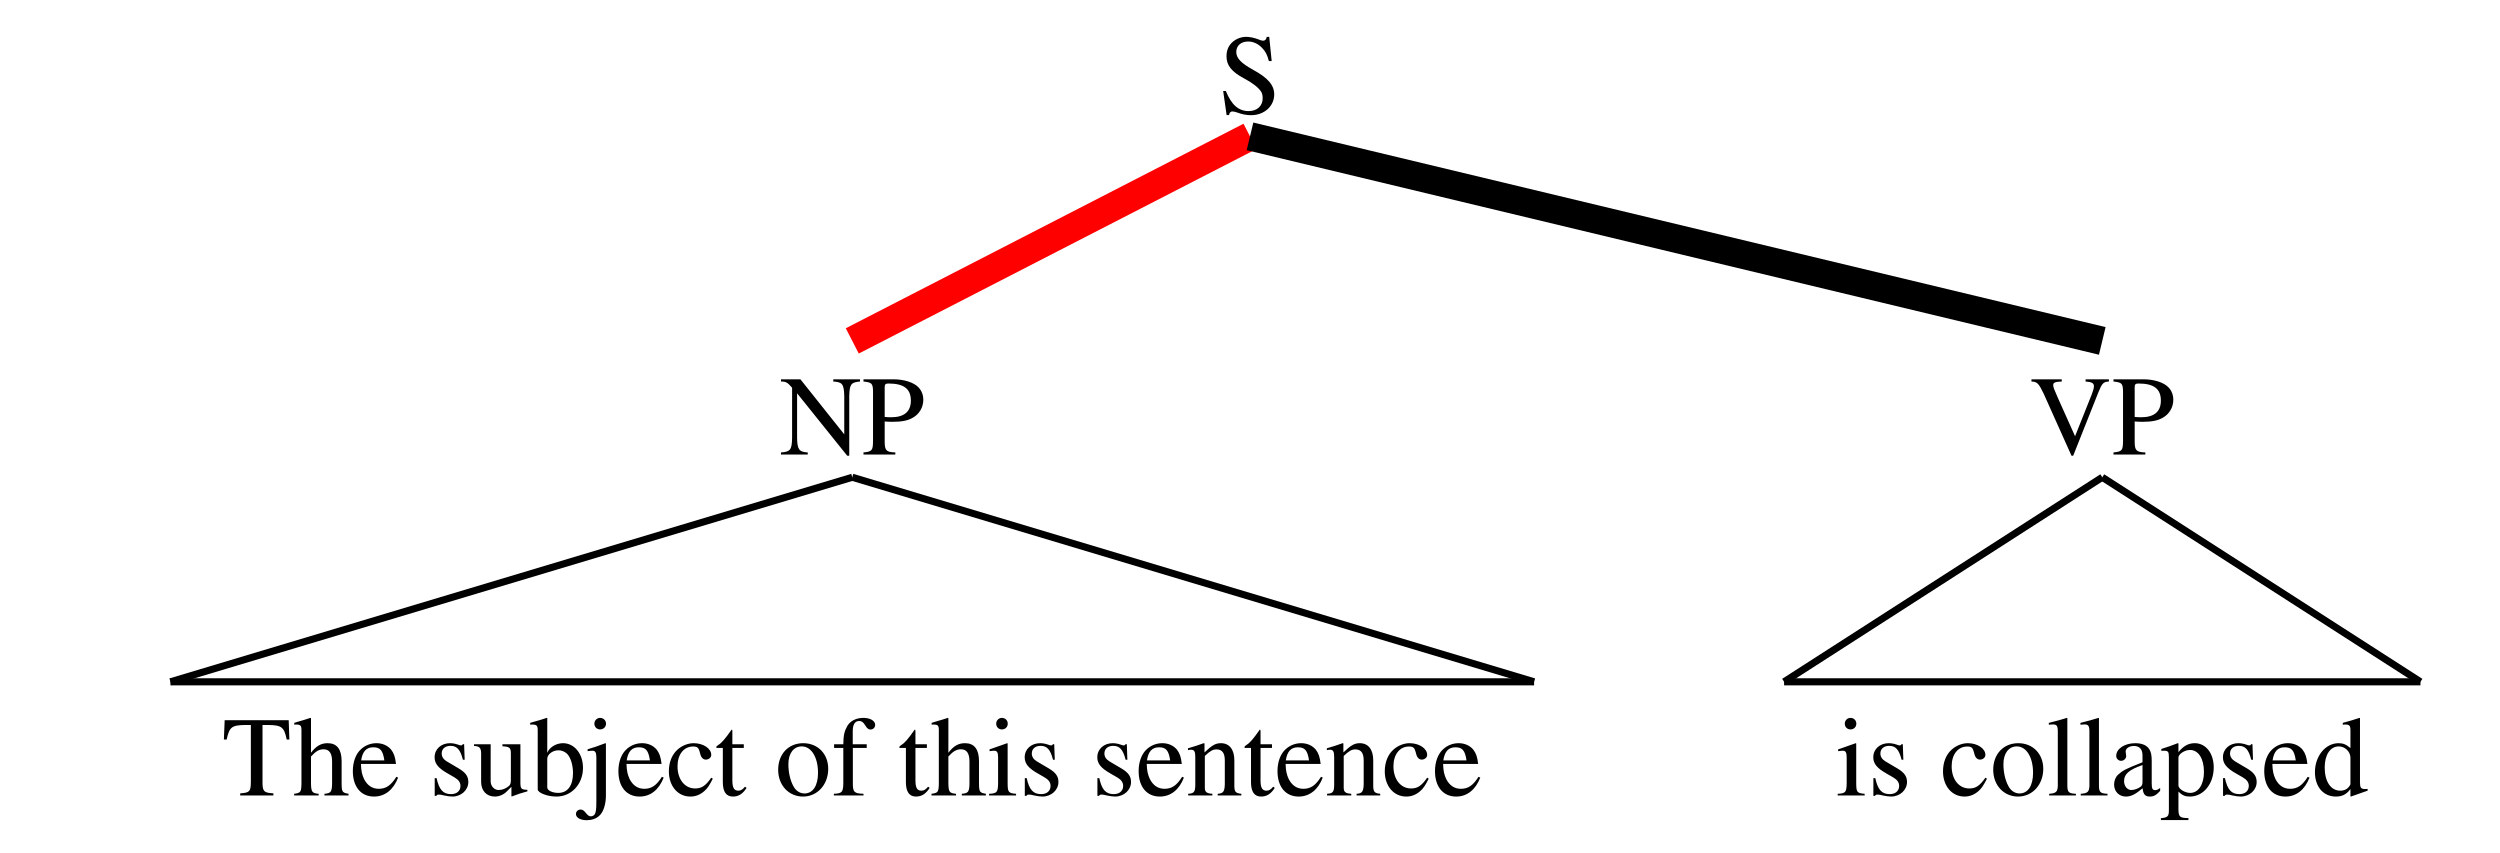
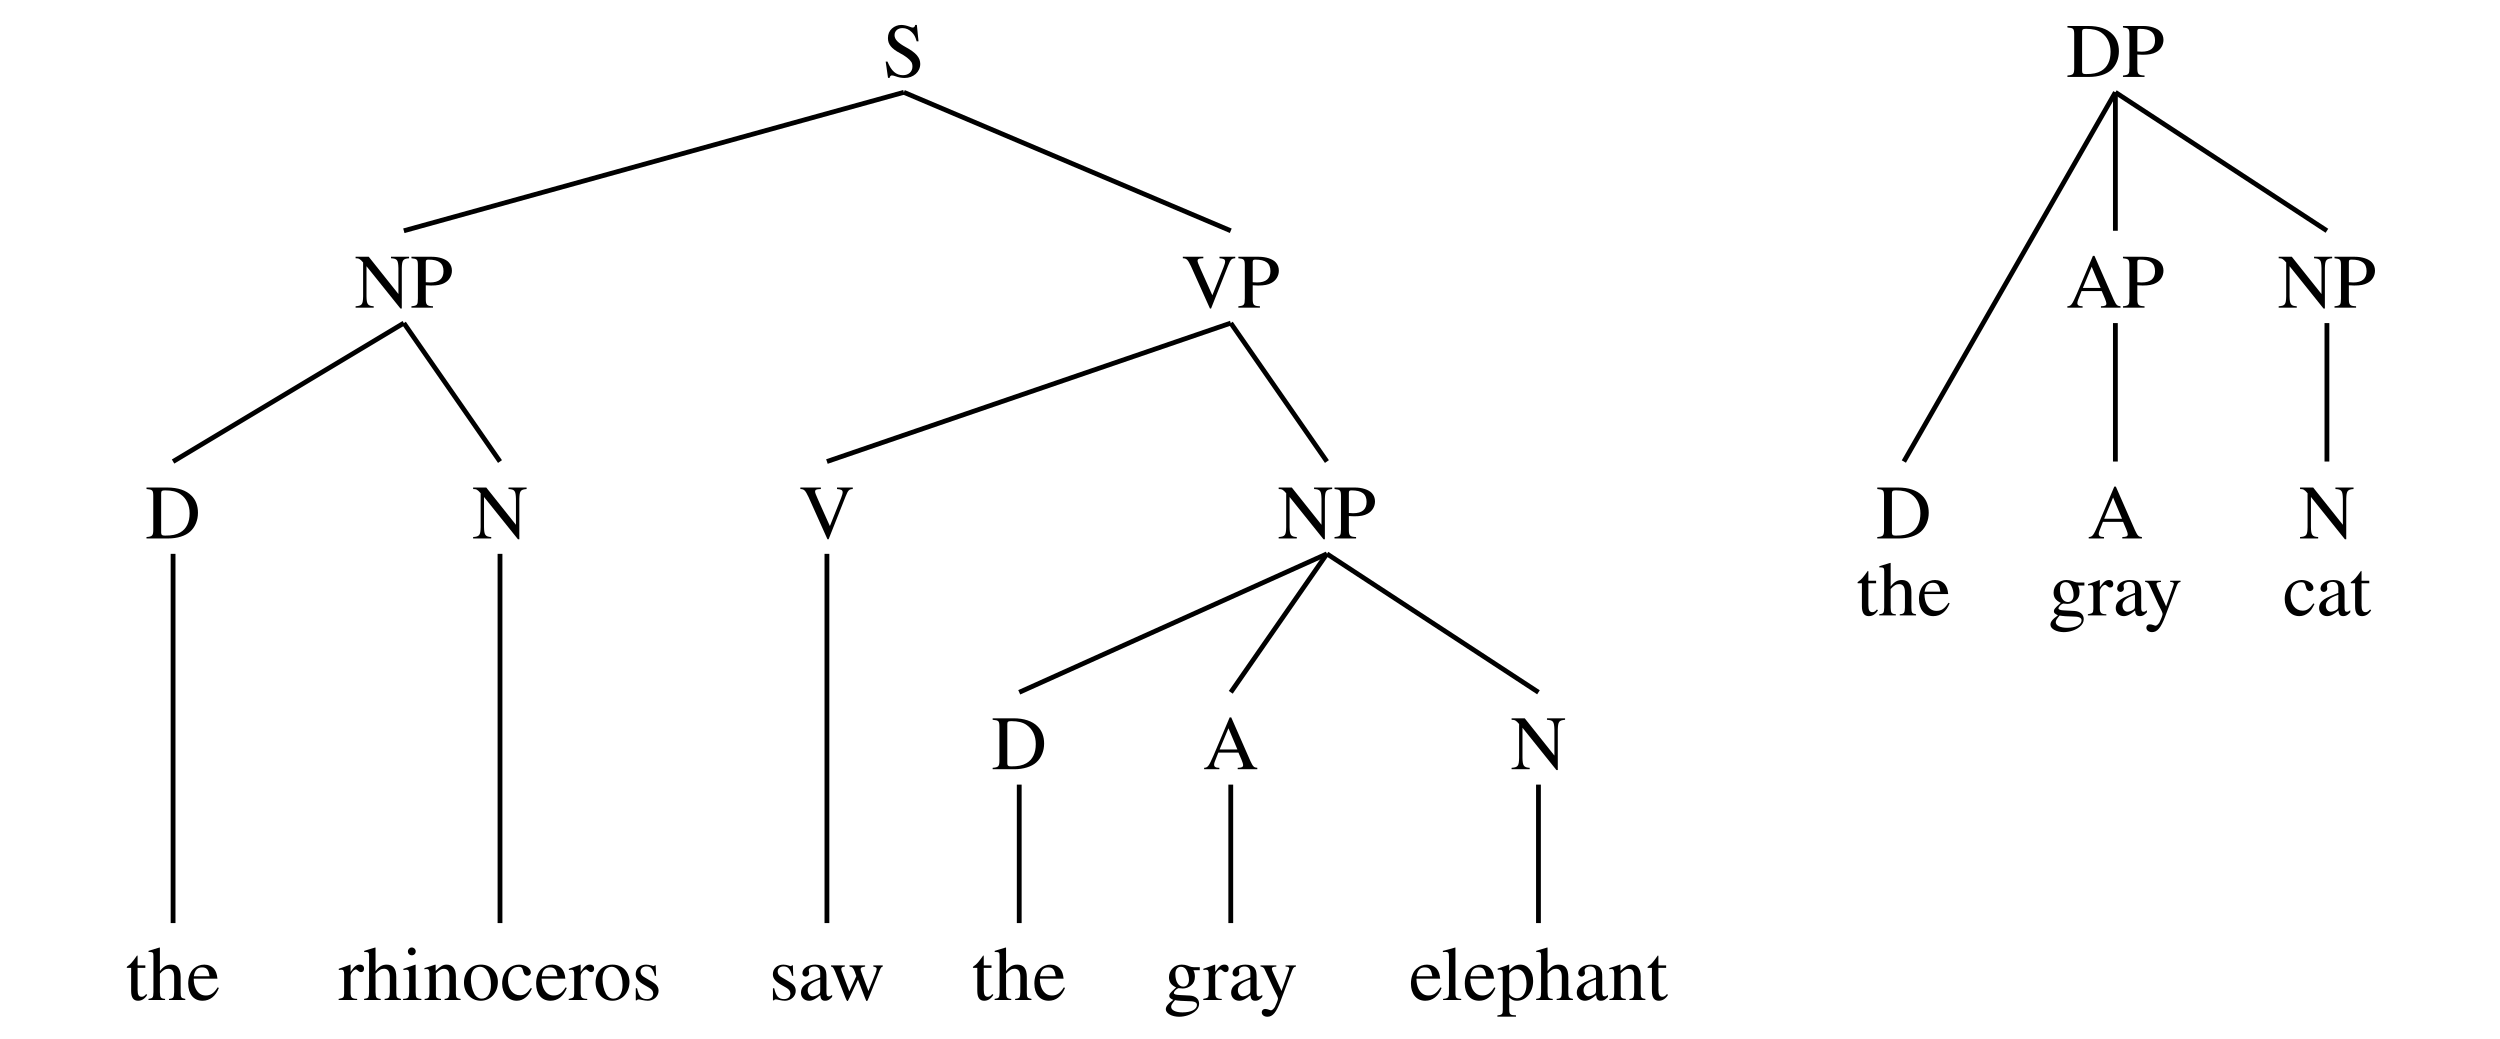
- <svg xmlns="http://www.w3.org/2000/svg" baseProfile="full" height="120px" preserveAspectRatio="xMidYMid meet" style="font-family: times, serif; font-weight: normal; font-style: normal; font-size: 16px;" version="1.1" viewBox="0,0,352.0,120.0" width="352px">
+ <svg xmlns="http://www.w3.org/2000/svg" baseProfile="full" height="216px" preserveAspectRatio="xMidYMid meet" version="1.1" viewBox="0,0,520.0,216.0" width="520px">
  <defs />
-   <svg width="100%" x="0" y="0px">
+   <svg height="216.0" width="344.0" x="16" y="0">
    <defs />
-     <text text-anchor="middle" x="50%" y="16px">S</text>
-   </svg>
-   <svg width="68.182%" x="0%" y="48px">
-     <defs />
-     <svg width="100%" x="0" y="0px">
-       <defs />
-       <text text-anchor="middle" x="50%" y="16px">NP</text>
-     </svg>
-     <svg width="100%" x="0%" y="48px">
+     <svg baseProfile="full" height="216px" preserveAspectRatio="xMidYMid meet" style="font-family: times, serif; font-weight: normal; font-style: normal; font-size: 16px;" version="1.1" viewBox="0,0,344.0,216.0" width="344px">
      <defs />
      <svg width="100%" x="0" y="0px">
        <defs />
-         <text text-anchor="middle" x="50%" y="16px">The subject of this sentence</text>
+         <text text-anchor="middle" x="50%" y="16px">S</text>
      </svg>
+       <svg width="39.535%" x="0%" y="48px">
+         <defs />
+         <svg width="100%" x="0" y="0px">
+           <defs />
+           <text text-anchor="middle" x="50%" y="16px">NP</text>
+         </svg>
+         <svg width="29.412%" x="0%" y="48px">
+           <defs />
+           <svg width="100%" x="0" y="0px">
+             <defs />
+             <text text-anchor="middle" x="50%" y="16px">D</text>
+           </svg>
+           <svg width="100%" x="0%" y="96px">
+             <defs />
+             <svg width="100%" x="0" y="0px">
+               <defs />
+               <text text-anchor="middle" x="50%" y="16px">the</text>
+             </svg>
+           </svg>
+           <line stroke="black" x1="50%" x2="50%" y1="19.2px" y2="96px" />
+         </svg>
+         <line stroke="black" x1="50%" x2="14.706%" y1="19.2px" y2="48px" />
+         <svg width="70.588%" x="29.412%" y="48px">
+           <defs />
+           <svg width="100%" x="0" y="0px">
+             <defs />
+             <text text-anchor="middle" x="50%" y="16px">N</text>
+           </svg>
+           <svg width="100%" x="0%" y="96px">
+             <defs />
+             <svg width="100%" x="0" y="0px">
+               <defs />
+               <text text-anchor="middle" x="50%" y="16px">rhinoceros</text>
+             </svg>
+           </svg>
+           <line stroke="black" x1="50%" x2="50%" y1="19.2px" y2="96px" />
+         </svg>
+         <line stroke="black" x1="50%" x2="64.706%" y1="19.2px" y2="48px" />
+       </svg>
+       <line stroke="black" x1="50%" x2="19.767%" y1="19.2px" y2="48px" />
+       <svg width="60.465%" x="39.535%" y="48px">
+         <defs />
+         <svg width="100%" x="0" y="0px">
+           <defs />
+           <text text-anchor="middle" x="50%" y="16px">VP</text>
+         </svg>
+         <svg width="19.231%" x="0%" y="48px">
+           <defs />
+           <svg width="100%" x="0" y="0px">
+             <defs />
+             <text text-anchor="middle" x="50%" y="16px">V</text>
+           </svg>
+           <svg width="100%" x="0%" y="96px">
+             <defs />
+             <svg width="100%" x="0" y="0px">
+               <defs />
+               <text text-anchor="middle" x="50%" y="16px">saw</text>
+             </svg>
+           </svg>
+           <line stroke="black" x1="50%" x2="50%" y1="19.2px" y2="96px" />
+         </svg>
+         <line stroke="black" x1="50%" x2="9.615%" y1="19.2px" y2="48px" />
+         <svg width="80.769%" x="19.231%" y="48px">
+           <defs />
+           <svg width="100%" x="0" y="0px">
+             <defs />
+             <text text-anchor="middle" x="50%" y="16px">NP</text>
+           </svg>
+           <svg width="23.809%" x="0%" y="48px">
+             <defs />
+             <svg width="100%" x="0" y="0px">
+               <defs />
+               <text text-anchor="middle" x="50%" y="16px">D</text>
+             </svg>
+             <svg width="100%" x="0%" y="48px">
+               <defs />
+               <svg width="100%" x="0" y="0px">
+                 <defs />
+                 <text text-anchor="middle" x="50%" y="16px">the</text>
+               </svg>
+             </svg>
+             <line stroke="black" x1="50%" x2="50%" y1="19.2px" y2="48px" />
+           </svg>
+           <line stroke="black" x1="50%" x2="11.905%" y1="19.2px" y2="48px" />
+           <svg width="28.571%" x="23.809%" y="48px">
+             <defs />
+             <svg width="100%" x="0" y="0px">
+               <defs />
+               <text text-anchor="middle" x="50%" y="16px">A</text>
+             </svg>
+             <svg width="100%" x="0%" y="48px">
+               <defs />
+               <svg width="100%" x="0" y="0px">
+                 <defs />
+                 <text text-anchor="middle" x="50%" y="16px">gray</text>
+               </svg>
+             </svg>
+             <line stroke="black" x1="50%" x2="50%" y1="19.2px" y2="48px" />
+           </svg>
+           <line stroke="black" x1="50%" x2="38.095%" y1="19.2px" y2="48px" />
+           <svg width="47.619%" x="52.381%" y="48px">
+             <defs />
+             <svg width="100%" x="0" y="0px">
+               <defs />
+               <text text-anchor="middle" x="50%" y="16px">N</text>
+             </svg>
+             <svg width="100%" x="0%" y="48px">
+               <defs />
+               <svg width="100%" x="0" y="0px">
+                 <defs />
+                 <text text-anchor="middle" x="50%" y="16px">elephant</text>
+               </svg>
+             </svg>
+             <line stroke="black" x1="50%" x2="50%" y1="19.2px" y2="48px" />
+           </svg>
+           <line stroke="black" x1="50%" x2="76.191%" y1="19.2px" y2="48px" />
+         </svg>
+         <line stroke="black" x1="50%" x2="59.615%" y1="19.2px" y2="48px" />
+       </svg>
+       <line stroke="black" x1="50%" x2="69.767%" y1="19.2px" y2="48px" />
    </svg>
-     <line stroke="black" x1="50%" x2="10%" y1="19.2px" y2="48px" />
-     <line stroke="black" x1="50%" x2="90%" y1="19.2px" y2="48px" />
-     <line stroke="black" x1="10%" x2="90%" y1="48px" y2="48px" />
  </svg>
-   <line stroke="red" stroke-width="4" x1="50%" x2="34.091%" y1="19.2px" y2="48px" />
-   <svg width="31.818%" x="68.182%" y="48px">
+   <svg height="136.0" width="128.0" x="376.0" y="0">
    <defs />
-     <svg width="100%" x="0" y="0px">
-       <defs />
-       <text text-anchor="middle" x="50%" y="16px">VP</text>
-     </svg>
-     <svg width="100%" x="0%" y="48px">
+     <svg baseProfile="full" height="136px" preserveAspectRatio="xMidYMid meet" style="font-family: times, serif; font-weight: normal; font-style: normal; font-size: 16px;" version="1.1" viewBox="0,0,128.0,136.0" width="128px">
      <defs />
      <svg width="100%" x="0" y="0px">
        <defs />
-         <text text-anchor="middle" x="50%" y="16px">is collapsed</text>
+         <text text-anchor="middle" x="50%" y="16px">DP</text>
      </svg>
+       <svg width="31.25%" x="0%" y="96px">
+         <defs />
+         <svg width="100%" x="0" y="0px">
+           <defs />
+           <text text-anchor="middle" x="50%" y="16px">D</text>
+           <text text-anchor="middle" x="50%" y="32px">the</text>
+         </svg>
+       </svg>
+       <line stroke="black" x1="50%" x2="15.625%" y1="19.2px" y2="96px" />
+       <svg width="37.5%" x="31.25%" y="48px">
+         <defs />
+         <svg width="100%" x="0" y="0px">
+           <defs />
+           <text text-anchor="middle" x="50%" y="16px">AP</text>
+         </svg>
+         <svg width="100%" x="0%" y="48px">
+           <defs />
+           <svg width="100%" x="0" y="0px">
+             <defs />
+             <text text-anchor="middle" x="50%" y="16px">A</text>
+             <text text-anchor="middle" x="50%" y="32px">gray</text>
+           </svg>
+         </svg>
+         <line stroke="black" x1="50%" x2="50%" y1="19.2px" y2="48px" />
+       </svg>
+       <line stroke="black" x1="50%" x2="50%" y1="19.2px" y2="48px" />
+       <svg width="31.25%" x="68.75%" y="48px">
+         <defs />
+         <svg width="100%" x="0" y="0px">
+           <defs />
+           <text text-anchor="middle" x="50%" y="16px">NP</text>
+         </svg>
+         <svg width="100%" x="0%" y="48px">
+           <defs />
+           <svg width="100%" x="0" y="0px">
+             <defs />
+             <text text-anchor="middle" x="50%" y="16px">N</text>
+             <text text-anchor="middle" x="50%" y="32px">cat</text>
+           </svg>
+         </svg>
+         <line stroke="black" x1="50%" x2="50%" y1="19.2px" y2="48px" />
+       </svg>
+       <line stroke="black" x1="50%" x2="84.375%" y1="19.2px" y2="48px" />
    </svg>
-     <line stroke="black" x1="50%" x2="10%" y1="19.2px" y2="48px" />
-     <line stroke="black" x1="50%" x2="90%" y1="19.2px" y2="48px" />
-     <line stroke="black" x1="10%" x2="90%" y1="48px" y2="48px" />
  </svg>
-   <line stroke="black" stroke-width="4" x1="50%" x2="84.091%" y1="19.2px" y2="48px" />
</svg>
